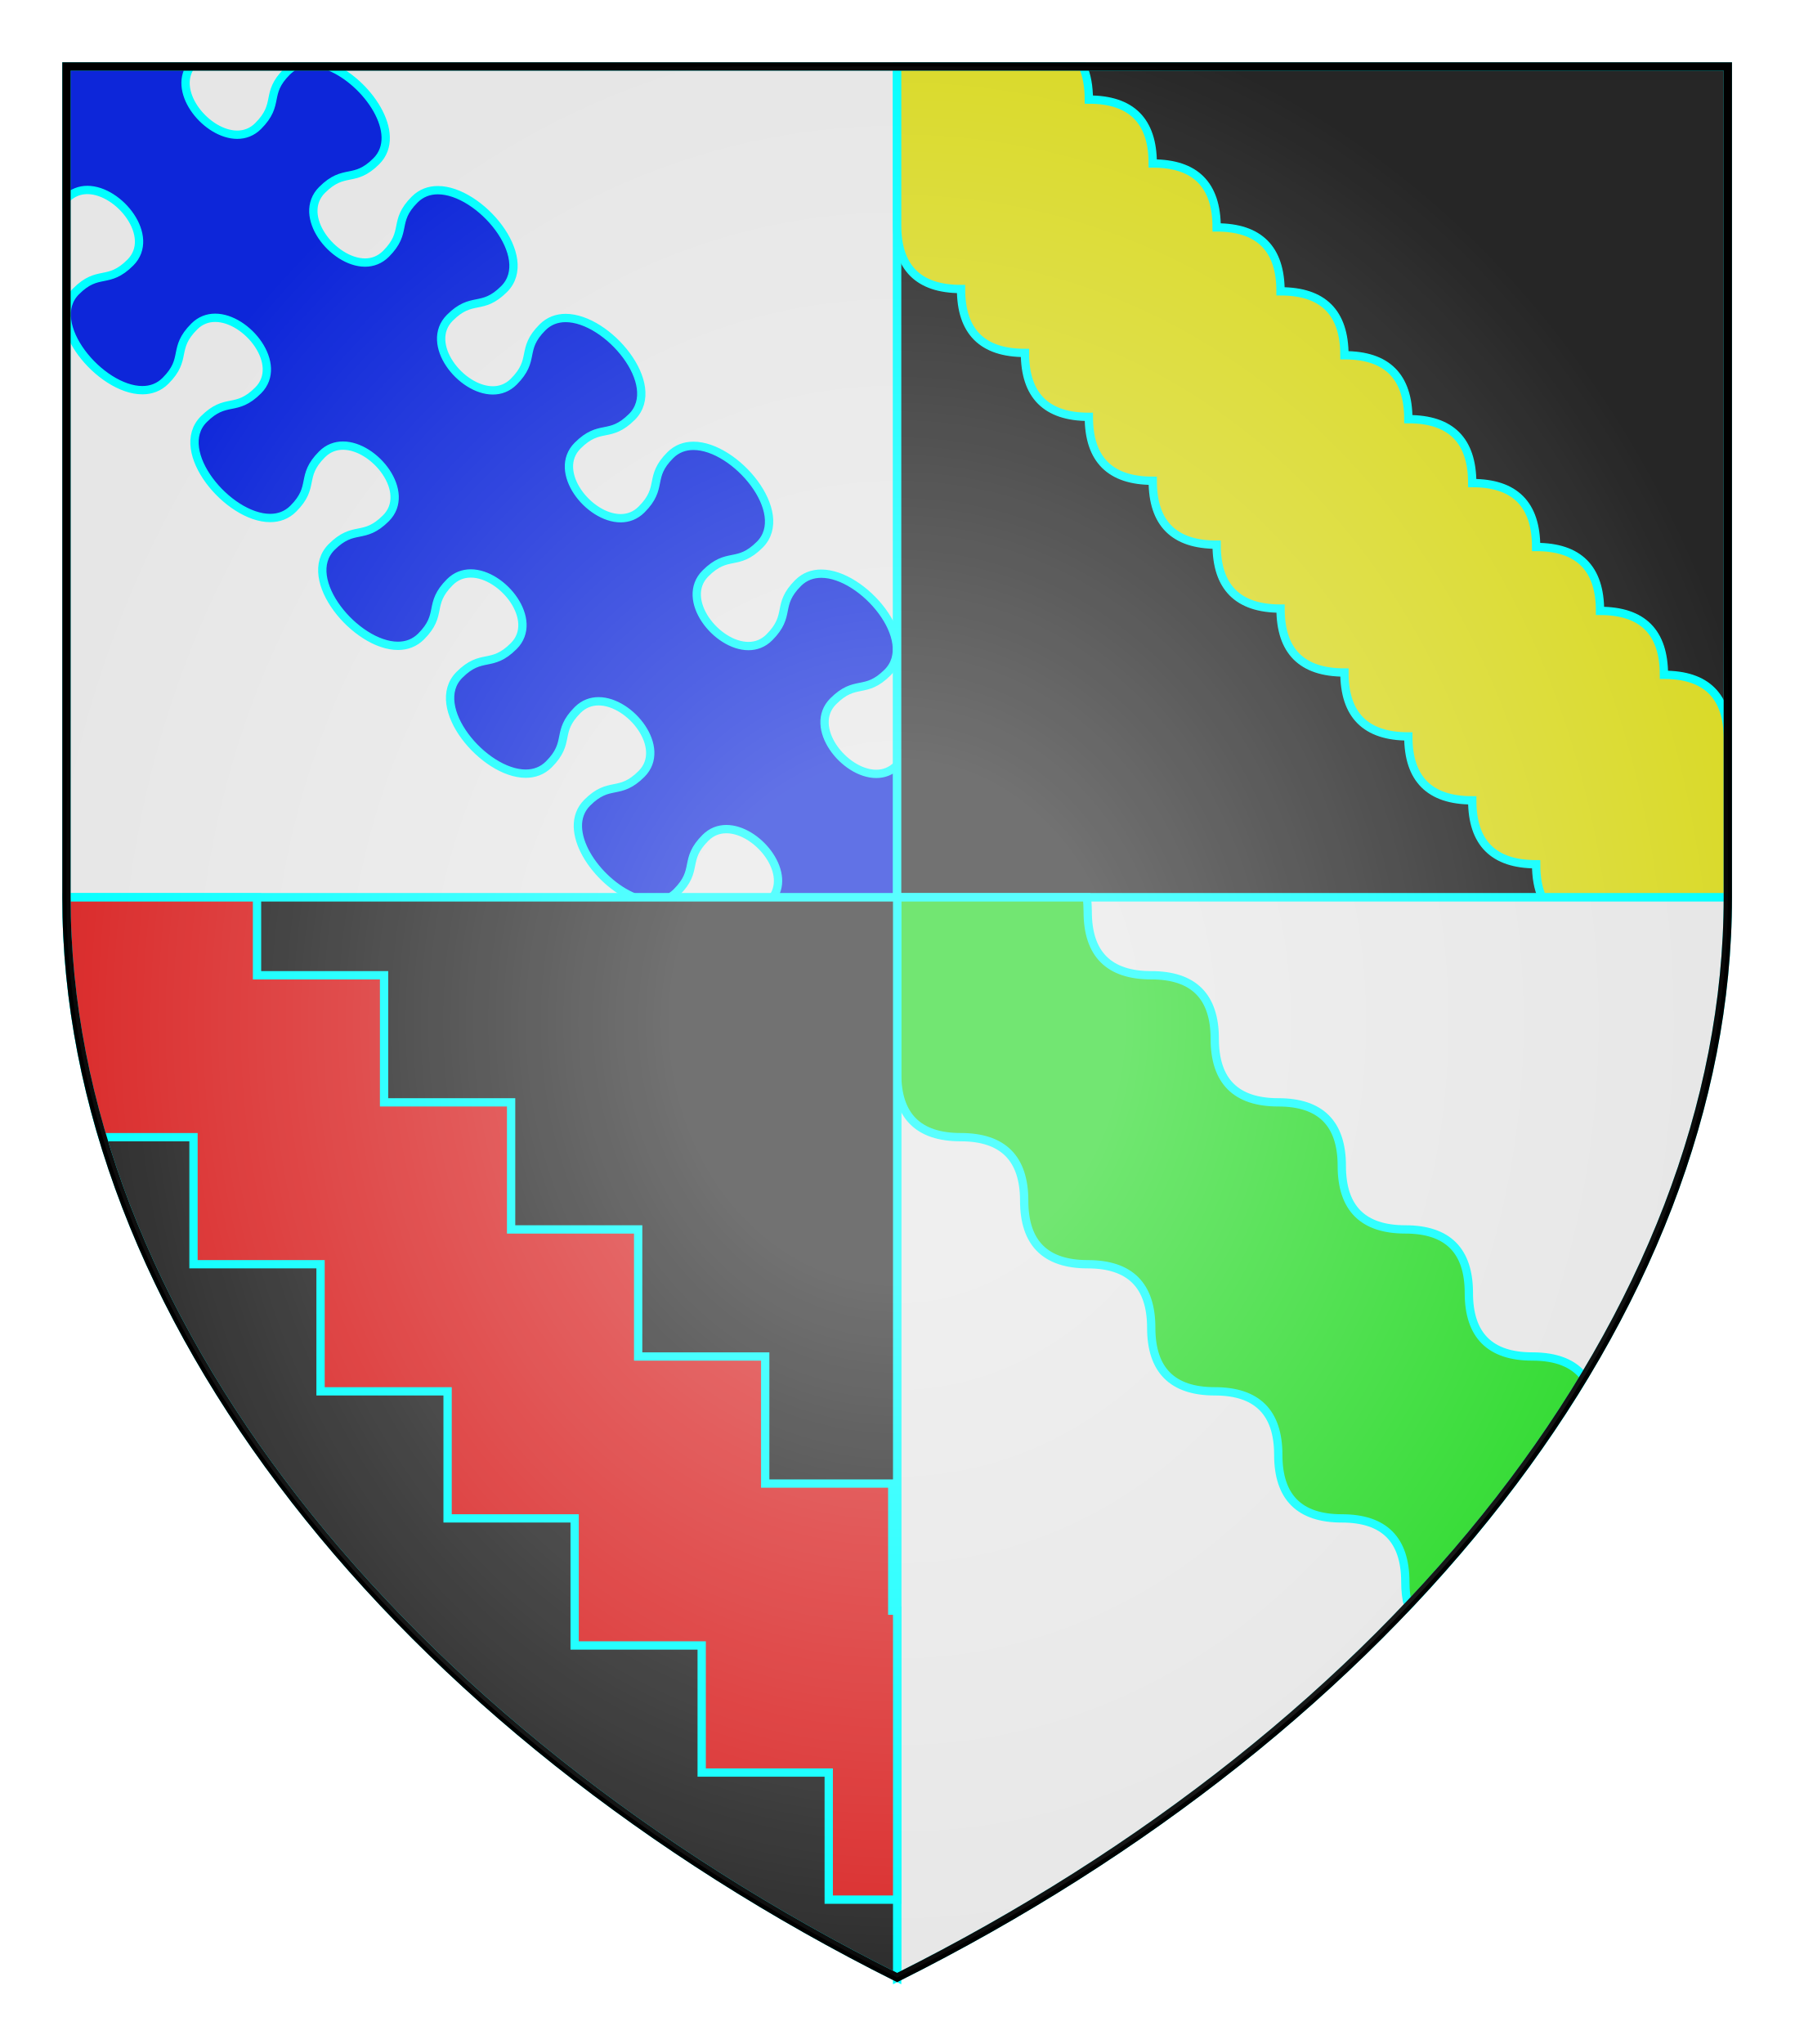
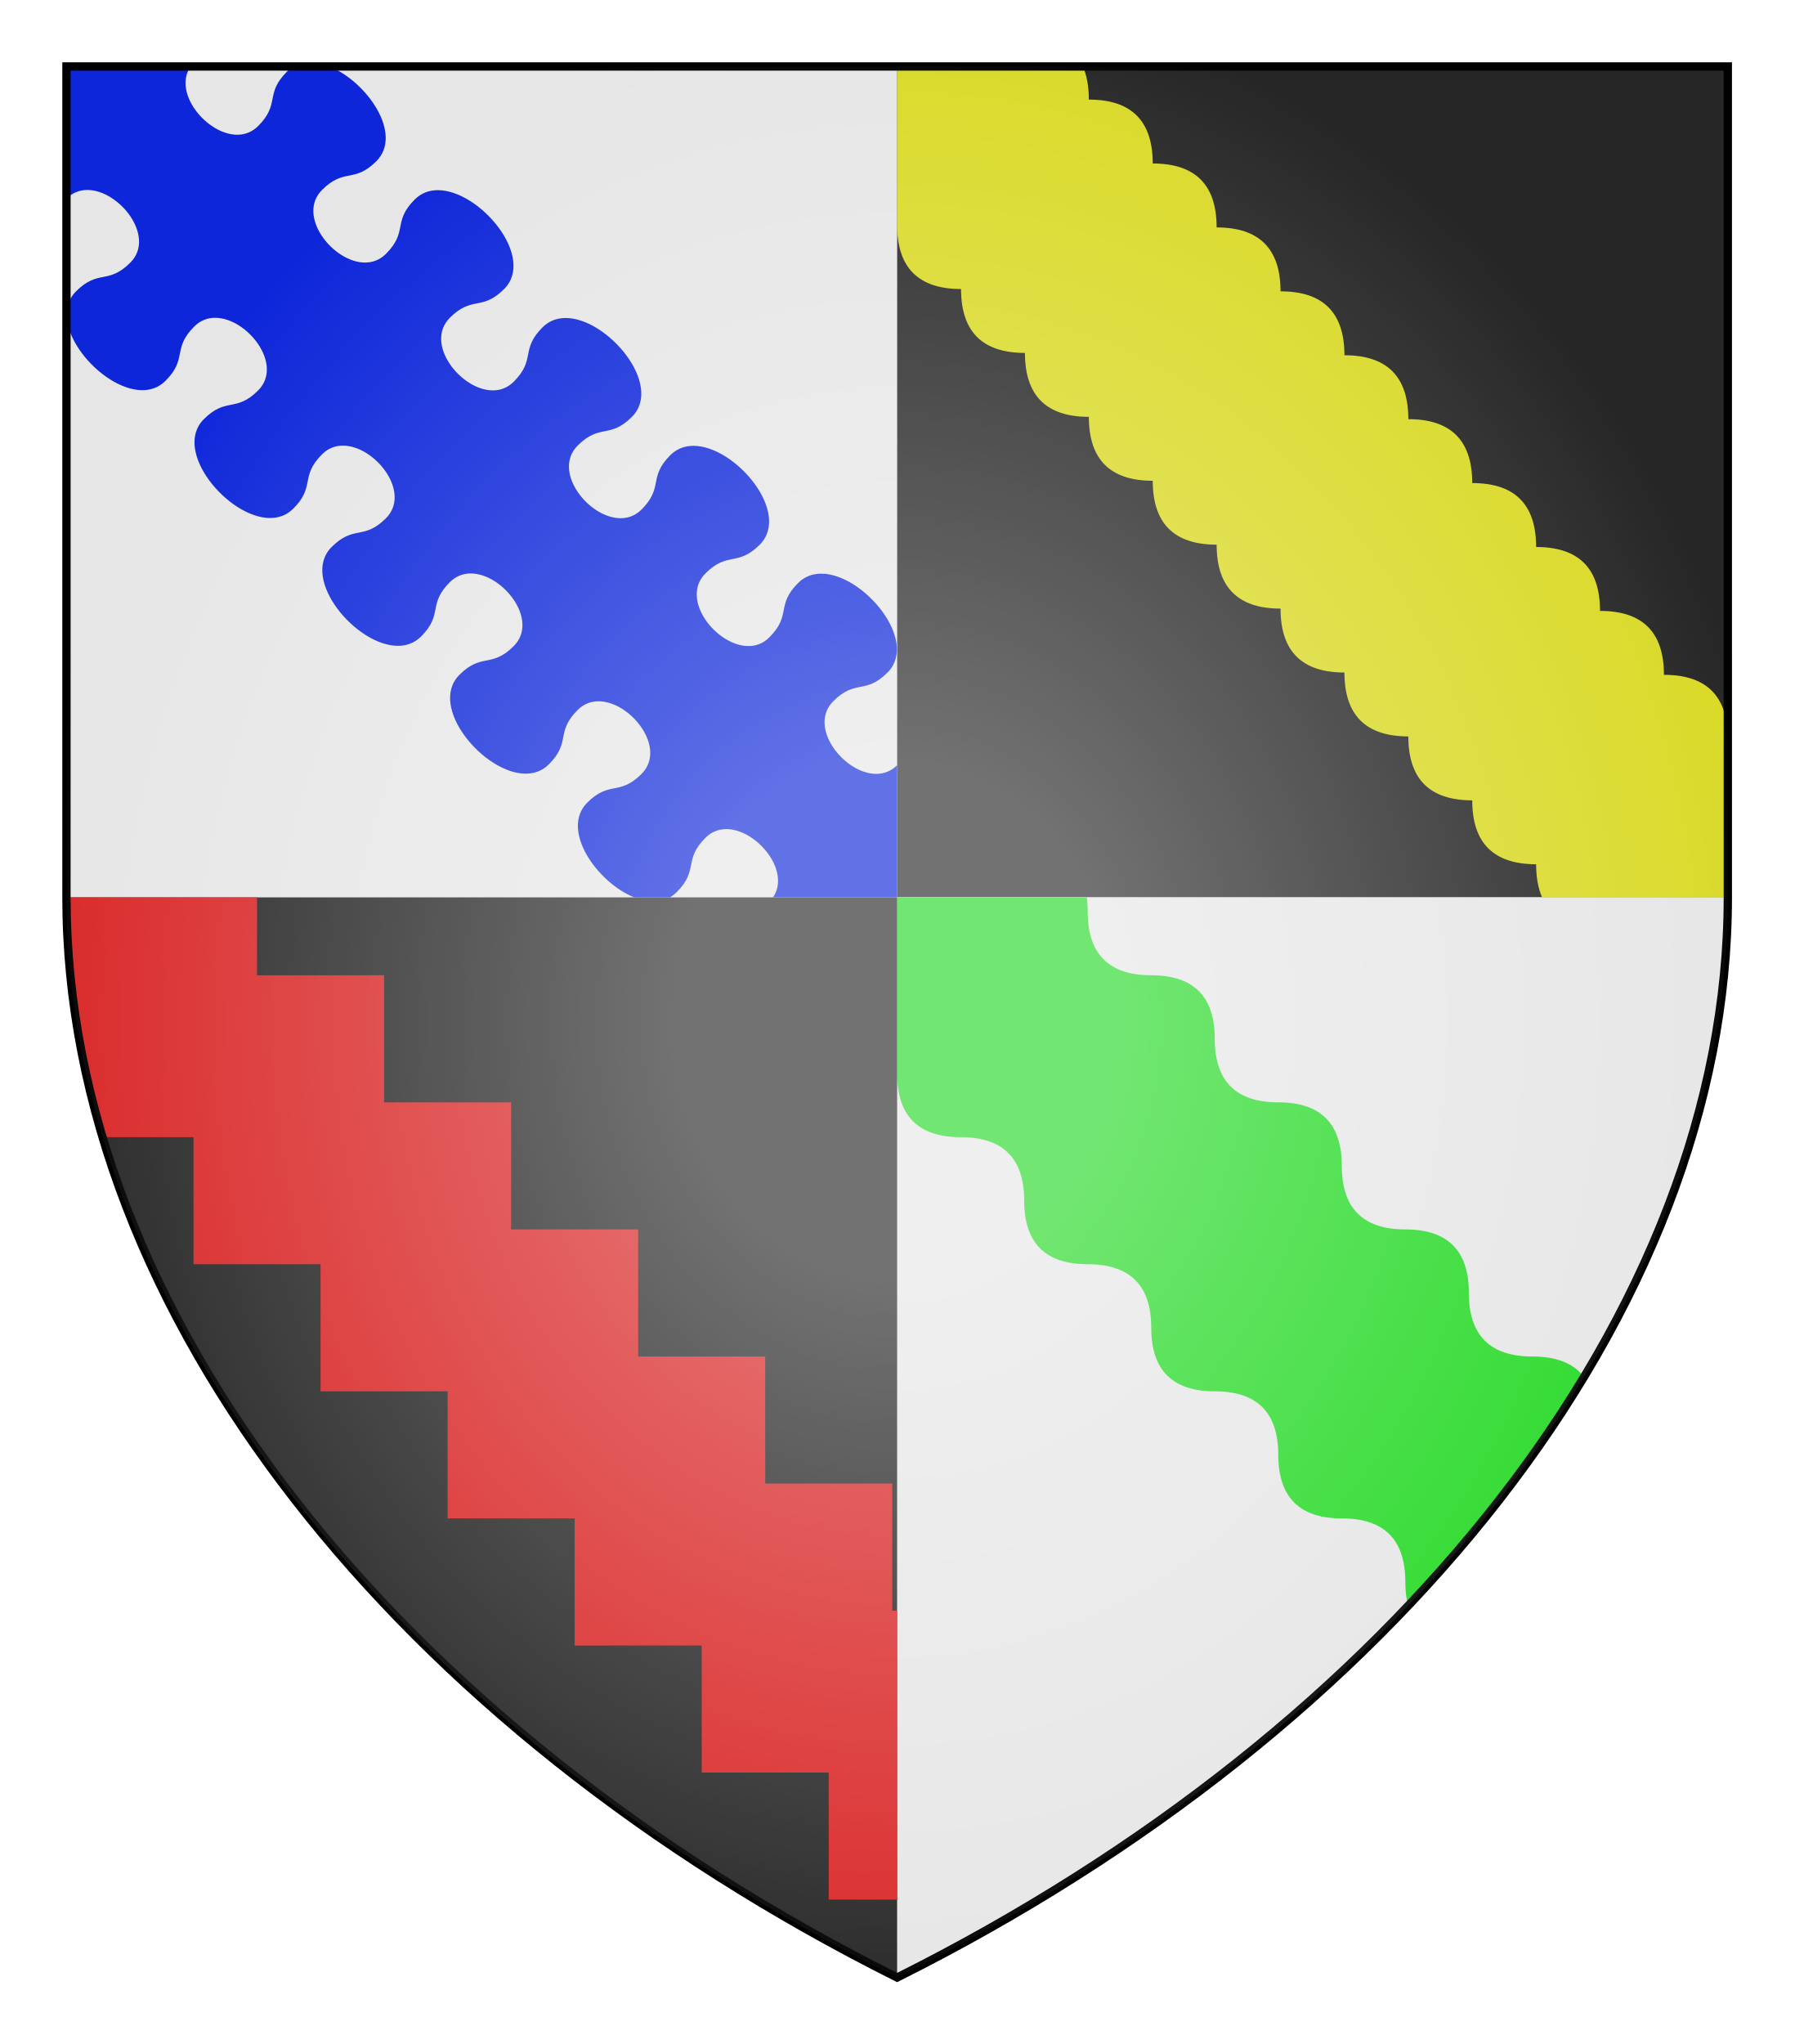
<svg xmlns="http://www.w3.org/2000/svg" height="246.0" width="216.0">
  <defs>
    <clipPath id="contour">
      <path d="M 8.0,8.0 L 208.0,8.0 L 208.0,108.0 C 208.0,158.0 168.0,208.0 108.0,238.0 C 48.0,208.0 8.0,158.0 8.0,108.0 L 8.0,8.0 Z" />
    </clipPath>
    <radialGradient id="lighting">
      <stop offset="25%" stop-color="white" stop-opacity="35%" />
      <stop offset="100%" stop-color="white" stop-opacity="0%" />
    </radialGradient>
  </defs>
  <g transform="translate(8.0,8.0)">
-     <path d="M 0.0,0.0 L 0.0,100.0 L 100.0,100.0 L 100.0,0.0 L 0.0,0.0 Z" style="fill: rgb(230, 230, 230); stroke-width: 1px; stroke: rgb(0, 255, 255);" />
-     <path d="M 0.0,0.0 L 0.0,15.91 L 4.440892098500626E-16,15.91 C 0.735,15.175 1.609,14.862 2.517,14.862 C 6.363,14.862 10.804,20.491 7.692,23.602 C 5.0,26.295 3.846,24.371 1.154,27.064 C -2.676,30.893 4.086,38.959 9.136,38.959 C 10.173,38.959 11.137,38.619 11.923,37.833 C 14.615,35.141 12.692,33.987 15.385,31.295 C 16.119,30.56 16.994,30.246 17.902,30.246 C 21.748,30.246 26.189,35.875 23.077,38.987 C 20.385,41.679 19.231,39.756 16.538,42.448 C 12.709,46.278 19.47,54.343 24.521,54.343 C 25.557,54.343 26.522,54.004 27.308,53.218 C 30.0,50.525 28.077,49.371 30.769,46.679 C 31.504,45.945 32.379,45.631 33.287,45.631 C 37.133,45.631 41.573,51.26 38.462,54.371 C 35.769,57.064 34.615,55.141 31.923,57.833 C 28.094,61.662 34.855,69.728 39.905,69.728 C 40.942,69.728 41.906,69.388 42.692,68.602 C 45.385,65.91 43.462,64.756 46.154,62.064 C 46.888,61.329 47.763,61.016 48.671,61.016 C 52.517,61.016 56.958,66.644 53.846,69.756 C 51.154,72.448 50.0,70.525 47.308,73.218 C 43.478,77.047 50.24,85.113 55.29,85.113 C 56.326,85.113 57.291,84.773 58.077,83.987 C 60.769,81.295 58.846,80.141 61.538,77.448 C 62.273,76.714 63.148,76.4 64.056,76.4 C 67.902,76.4 72.342,82.029 69.231,85.141 C 66.538,87.833 65.385,85.91 62.692,88.602 C 59.434,91.861 63.843,98.186 68.342,100.0 L 72.642,100.0 C 72.932,99.835 73.206,99.627 73.462,99.371 C 76.154,96.679 74.231,95.525 76.923,92.833 C 77.658,92.098 78.532,91.785 79.44,91.785 C 83.079,91.785 87.249,96.822 85.055,100.0 L 100.0,100.0 L 100.0,84.09 L 100.0,84.09 C 99.265,84.825 98.391,85.138 97.483,85.138 C 93.637,85.138 89.196,79.509 92.308,76.398 C 95.0,73.705 96.154,75.629 98.846,72.936 C 102.676,69.107 95.914,61.041 90.864,61.041 C 89.827,61.041 88.863,61.381 88.077,62.167 C 85.385,64.859 87.308,66.013 84.615,68.705 C 83.881,69.44 83.006,69.754 82.098,69.754 C 78.252,69.754 73.811,64.125 76.923,61.013 C 79.615,58.321 80.769,60.244 83.462,57.552 C 87.291,53.722 80.53,45.657 75.479,45.657 C 74.443,45.657 73.478,45.996 72.692,46.782 C 70.0,49.475 71.923,50.629 69.231,53.321 C 68.496,54.055 67.621,54.369 66.713,54.369 C 62.867,54.369 58.427,48.74 61.538,45.629 C 64.231,42.936 65.385,44.859 68.077,42.167 C 71.906,38.338 65.145,30.272 60.095,30.272 C 59.058,30.272 58.094,30.612 57.308,31.398 C 54.615,34.09 56.538,35.244 53.846,37.936 C 53.112,38.671 52.237,38.984 51.329,38.984 C 47.483,38.984 43.042,33.356 46.154,30.244 C 48.846,27.552 50.0,29.475 52.692,26.782 C 56.522,22.953 49.76,14.887 44.71,14.887 C 43.674,14.887 42.709,15.227 41.923,16.013 C 39.231,18.705 41.154,19.859 38.462,22.552 C 37.727,23.286 36.852,23.6 35.944,23.6 C 32.098,23.6 27.658,17.971 30.769,14.859 C 33.462,12.167 34.615,14.09 37.308,11.398 C 40.566,8.139 36.157,1.814 31.658,0.0 L 27.358,0.0 C 27.068,0.165 26.794,0.373 26.538,0.629 C 23.846,3.321 25.769,4.475 23.077,7.167 C 22.342,7.902 21.468,8.215 20.56,8.215 C 16.921,8.215 12.751,3.178 14.945,0.0 L 0.0,0.0 Z" style="fill: rgb(13, 38, 217); stroke-width: 1px; stroke: rgb(0, 255, 255);" />
-     <path d="M 100.0,0.0 L 100.0,100.0 L 200.0,100.0 L 200.0,0.0 L 100.0,0.0 Z" style="fill: rgb(38, 38, 38); stroke-width: 1px; stroke: rgb(0, 255, 255);" />
-     <path d="M 100.0,0.0 L 100.0,19.092 L 100.0,19.092 Q 100,26.784 107.692,26.784 L 107.692,26.784 Q 107.692,34.476 115.385,34.476 Q 115.385,42.169 123.077,42.169 Q 123.077,49.861 130.769,49.861 Q 130.769,57.553 138.462,57.553 Q 138.462,65.246 146.154,65.246 Q 146.154,72.938 153.846,72.938 Q 153.846,80.63 161.538,80.63 Q 161.538,88.323 169.231,88.323 Q 169.231,96.015 176.923,96.015 Q 176.923,98.367 177.642,100.0 L 200.0,100.0 L 200.0,80.908 L 200.0,80.908 Q 200.0,73.216 192.308,73.216 Q 192.308,65.523 184.615,65.523 Q 184.615,57.831 176.923,57.831 Q 176.923,50.139 169.231,50.139 Q 169.231,42.447 161.538,42.447 Q 161.538,34.754 153.846,34.754 Q 153.846,27.062 146.154,27.062 Q 146.154,19.37 138.462,19.37 Q 138.462,11.677 130.769,11.677 Q 130.769,3.985 123.077,3.985 Q 123.077,1.633 122.358,0.0 L 100.0,0.0 Z" style="fill: rgb(217, 217, 38); stroke-width: 1px; stroke: rgb(0, 255, 255);" />
-     <path d="M 100.0,100.0 L 100.0,230.0 C 160.0,200.0 200.0,150.0 200.0,100.0 L 100.0,100.0 Z" style="fill: rgb(230, 230, 230); stroke-width: 1px; stroke: rgb(0, 255, 255);" />
-     <path d="M 100.0,100.0 L 100.0,121.213 Q 100.0,128.86 107.647,128.86 Q 115.294,128.86 115.294,136.507 Q 115.294,144.154 122.941,144.154 Q 130.588,144.154 130.588,151.801 Q 130.588,159.449 138.235,159.449 Q 145.882,159.449 145.882,167.096 Q 145.882,174.743 153.529,174.743 Q 161.176,174.743 161.176,182.39 Q 161.176,183.996 161.514,185.265 L 161.514,185.265 C 169.795,176.524 176.91,167.286 182.689,157.722 L 182.689,157.722 Q 180.812,155.257 176.471,155.257 Q 168.824,155.257 168.824,147.61 Q 168.824,139.963 161.176,139.963 Q 153.529,139.963 153.529,132.316 Q 153.529,124.669 145.882,124.669 Q 138.235,124.669 138.235,117.022 Q 138.235,109.375 130.588,109.375 Q 122.941,109.375 122.941,101.728 Q 122.941,100.809 122.831,100.0 L 100.0,100.0 Z" style="fill: rgb(38, 217, 38); stroke-width: 1px; stroke: rgb(0, 255, 255);" />
-     <path d="M 0.0,100.0 C 0.0,150.0 40.0,200.0 100.0,230.0 L 100.0,100.0 L 0.0,100.0 Z" style="fill: rgb(38, 38, 38); stroke-width: 1px; stroke: rgb(0, 255, 255);" />
-     <path d="M 0.0,100.0 C 0.0,109.668 1.496,119.337 4.342,128.86 L 15.294,128.86 L 15.294,136.507 L 15.294,144.154 L 30.588,144.154 L 30.588,151.801 L 30.588,159.449 L 38.235,159.449 L 45.882,159.449 L 45.882,167.096 L 45.882,174.743 L 53.529,174.743 L 61.176,174.743 L 61.176,182.39 L 61.176,190.037 L 76.471,190.037 L 76.471,197.684 L 76.471,205.331 L 91.765,205.331 L 91.765,212.978 L 91.765,220.625 L 99.412,220.625 L 100.0,220.625 L 100.0,185.846 L 99.412,185.846 L 99.412,178.199 L 99.412,170.551 L 84.118,170.551 L 84.118,162.904 L 84.118,155.257 L 76.471,155.257 L 68.824,155.257 L 68.824,147.61 L 68.824,139.963 L 53.529,139.963 L 53.529,132.316 L 53.529,124.669 L 45.882,124.669 L 38.235,124.669 L 38.235,117.022 L 38.235,109.375 L 30.588,109.375 L 22.941,109.375 L 22.941,101.728 L 22.941,100.0 L 0.0,100.0 Z" style="fill: rgb(217, 38, 38); stroke-width: 1px; stroke: rgb(0, 255, 255);" />
+     <path d="M 0.0,0.0 L 0.0,100.0 L 100.0,100.0 L 100.0,0.0 L 0.0,0.0 Z" style="fill: rgb(230, 230, 230); stroke-width: 1px; stroke: none;" />
+     <path d="M 0.0,0.0 L 0.0,15.91 L 4.440892098500626E-16,15.91 C 0.735,15.175 1.609,14.862 2.517,14.862 C 6.363,14.862 10.804,20.491 7.692,23.602 C 5.0,26.295 3.846,24.371 1.154,27.064 C -2.676,30.893 4.086,38.959 9.136,38.959 C 10.173,38.959 11.137,38.619 11.923,37.833 C 14.615,35.141 12.692,33.987 15.385,31.295 C 16.119,30.56 16.994,30.246 17.902,30.246 C 21.748,30.246 26.189,35.875 23.077,38.987 C 20.385,41.679 19.231,39.756 16.538,42.448 C 12.709,46.278 19.47,54.343 24.521,54.343 C 25.557,54.343 26.522,54.004 27.308,53.218 C 30.0,50.525 28.077,49.371 30.769,46.679 C 31.504,45.945 32.379,45.631 33.287,45.631 C 37.133,45.631 41.573,51.26 38.462,54.371 C 35.769,57.064 34.615,55.141 31.923,57.833 C 28.094,61.662 34.855,69.728 39.905,69.728 C 40.942,69.728 41.906,69.388 42.692,68.602 C 45.385,65.91 43.462,64.756 46.154,62.064 C 46.888,61.329 47.763,61.016 48.671,61.016 C 52.517,61.016 56.958,66.644 53.846,69.756 C 51.154,72.448 50.0,70.525 47.308,73.218 C 43.478,77.047 50.24,85.113 55.29,85.113 C 56.326,85.113 57.291,84.773 58.077,83.987 C 60.769,81.295 58.846,80.141 61.538,77.448 C 62.273,76.714 63.148,76.4 64.056,76.4 C 67.902,76.4 72.342,82.029 69.231,85.141 C 66.538,87.833 65.385,85.91 62.692,88.602 C 59.434,91.861 63.843,98.186 68.342,100.0 L 72.642,100.0 C 72.932,99.835 73.206,99.627 73.462,99.371 C 76.154,96.679 74.231,95.525 76.923,92.833 C 77.658,92.098 78.532,91.785 79.44,91.785 C 83.079,91.785 87.249,96.822 85.055,100.0 L 100.0,100.0 L 100.0,84.09 L 100.0,84.09 C 99.265,84.825 98.391,85.138 97.483,85.138 C 93.637,85.138 89.196,79.509 92.308,76.398 C 95.0,73.705 96.154,75.629 98.846,72.936 C 102.676,69.107 95.914,61.041 90.864,61.041 C 89.827,61.041 88.863,61.381 88.077,62.167 C 85.385,64.859 87.308,66.013 84.615,68.705 C 83.881,69.44 83.006,69.754 82.098,69.754 C 78.252,69.754 73.811,64.125 76.923,61.013 C 79.615,58.321 80.769,60.244 83.462,57.552 C 87.291,53.722 80.53,45.657 75.479,45.657 C 74.443,45.657 73.478,45.996 72.692,46.782 C 70.0,49.475 71.923,50.629 69.231,53.321 C 68.496,54.055 67.621,54.369 66.713,54.369 C 62.867,54.369 58.427,48.74 61.538,45.629 C 64.231,42.936 65.385,44.859 68.077,42.167 C 71.906,38.338 65.145,30.272 60.095,30.272 C 59.058,30.272 58.094,30.612 57.308,31.398 C 54.615,34.09 56.538,35.244 53.846,37.936 C 53.112,38.671 52.237,38.984 51.329,38.984 C 47.483,38.984 43.042,33.356 46.154,30.244 C 48.846,27.552 50.0,29.475 52.692,26.782 C 56.522,22.953 49.76,14.887 44.71,14.887 C 43.674,14.887 42.709,15.227 41.923,16.013 C 39.231,18.705 41.154,19.859 38.462,22.552 C 37.727,23.286 36.852,23.6 35.944,23.6 C 32.098,23.6 27.658,17.971 30.769,14.859 C 33.462,12.167 34.615,14.09 37.308,11.398 C 40.566,8.139 36.157,1.814 31.658,0.0 L 27.358,0.0 C 27.068,0.165 26.794,0.373 26.538,0.629 C 23.846,3.321 25.769,4.475 23.077,7.167 C 22.342,7.902 21.468,8.215 20.56,8.215 C 16.921,8.215 12.751,3.178 14.945,0.0 L 0.0,0.0 Z" style="fill: rgb(13, 38, 217); stroke-width: 1px; stroke: none;" />
+     <path d="M 100.0,0.0 L 100.0,100.0 L 200.0,100.0 L 200.0,0.0 L 100.0,0.0 Z" style="fill: rgb(38, 38, 38); stroke-width: 1px; stroke: none;" />
+     <path d="M 100.0,0.0 L 100.0,19.092 L 100.0,19.092 Q 100,26.784 107.692,26.784 L 107.692,26.784 Q 107.692,34.476 115.385,34.476 Q 115.385,42.169 123.077,42.169 Q 123.077,49.861 130.769,49.861 Q 130.769,57.553 138.462,57.553 Q 138.462,65.246 146.154,65.246 Q 146.154,72.938 153.846,72.938 Q 153.846,80.63 161.538,80.63 Q 161.538,88.323 169.231,88.323 Q 169.231,96.015 176.923,96.015 Q 176.923,98.367 177.642,100.0 L 200.0,100.0 L 200.0,80.908 L 200.0,80.908 Q 200.0,73.216 192.308,73.216 Q 192.308,65.523 184.615,65.523 Q 184.615,57.831 176.923,57.831 Q 176.923,50.139 169.231,50.139 Q 169.231,42.447 161.538,42.447 Q 161.538,34.754 153.846,34.754 Q 153.846,27.062 146.154,27.062 Q 146.154,19.37 138.462,19.37 Q 138.462,11.677 130.769,11.677 Q 130.769,3.985 123.077,3.985 Q 123.077,1.633 122.358,0.0 L 100.0,0.0 Z" style="fill: rgb(217, 217, 38); stroke-width: 1px; stroke: none;" />
+     <path d="M 100.0,100.0 L 100.0,230.0 C 160.0,200.0 200.0,150.0 200.0,100.0 L 100.0,100.0 Z" style="fill: rgb(230, 230, 230); stroke-width: 1px; stroke: none;" />
+     <path d="M 100.0,100.0 L 100.0,121.213 Q 100.0,128.86 107.647,128.86 Q 115.294,128.86 115.294,136.507 Q 115.294,144.154 122.941,144.154 Q 130.588,144.154 130.588,151.801 Q 130.588,159.449 138.235,159.449 Q 145.882,159.449 145.882,167.096 Q 145.882,174.743 153.529,174.743 Q 161.176,174.743 161.176,182.39 Q 161.176,183.996 161.514,185.265 L 161.514,185.265 C 169.795,176.524 176.91,167.286 182.689,157.722 L 182.689,157.722 Q 180.812,155.257 176.471,155.257 Q 168.824,155.257 168.824,147.61 Q 168.824,139.963 161.176,139.963 Q 153.529,139.963 153.529,132.316 Q 153.529,124.669 145.882,124.669 Q 138.235,124.669 138.235,117.022 Q 138.235,109.375 130.588,109.375 Q 122.941,109.375 122.941,101.728 Q 122.941,100.809 122.831,100.0 L 100.0,100.0 Z" style="fill: rgb(38, 217, 38); stroke-width: 1px; stroke: none;" />
+     <path d="M 0.0,100.0 C 0.0,150.0 40.0,200.0 100.0,230.0 L 100.0,100.0 L 0.0,100.0 Z" style="fill: rgb(38, 38, 38); stroke-width: 1px; stroke: none;" />
+     <path d="M 0.0,100.0 C 0.0,109.668 1.496,119.337 4.342,128.86 L 15.294,128.86 L 15.294,136.507 L 15.294,144.154 L 30.588,144.154 L 30.588,151.801 L 30.588,159.449 L 38.235,159.449 L 45.882,159.449 L 45.882,167.096 L 45.882,174.743 L 53.529,174.743 L 61.176,174.743 L 61.176,182.39 L 61.176,190.037 L 76.471,190.037 L 76.471,197.684 L 76.471,205.331 L 91.765,205.331 L 91.765,212.978 L 91.765,220.625 L 99.412,220.625 L 100.0,220.625 L 100.0,185.846 L 99.412,185.846 L 99.412,178.199 L 99.412,170.551 L 84.118,170.551 L 84.118,162.904 L 84.118,155.257 L 76.471,155.257 L 68.824,155.257 L 68.824,147.61 L 68.824,139.963 L 53.529,139.963 L 53.529,132.316 L 53.529,124.669 L 45.882,124.669 L 38.235,124.669 L 38.235,117.022 L 38.235,109.375 L 30.588,109.375 L 22.941,109.375 L 22.941,101.728 L 22.941,100.0 L 0.0,100.0 Z" style="fill: rgb(217, 38, 38); stroke-width: 1px; stroke: none;" />
    <path d="M 0.0,0.0 L 200.0,0.0 L 200.0,100.0 C 200.0,150.0 160.0,200.0 100.0,230.0 C 40.0,200.0 0.0,150.0 0.0,100.0 L 0.0,0.0 Z" style="fill: none; stroke-width: 1px; stroke: rgb(0, 0, 0);" />
  </g>
  <rect clip-path="url(#contour)" fill="url(#lighting)" height="246.0" width="216.0" x="0.0" y="0.0" />
</svg>
